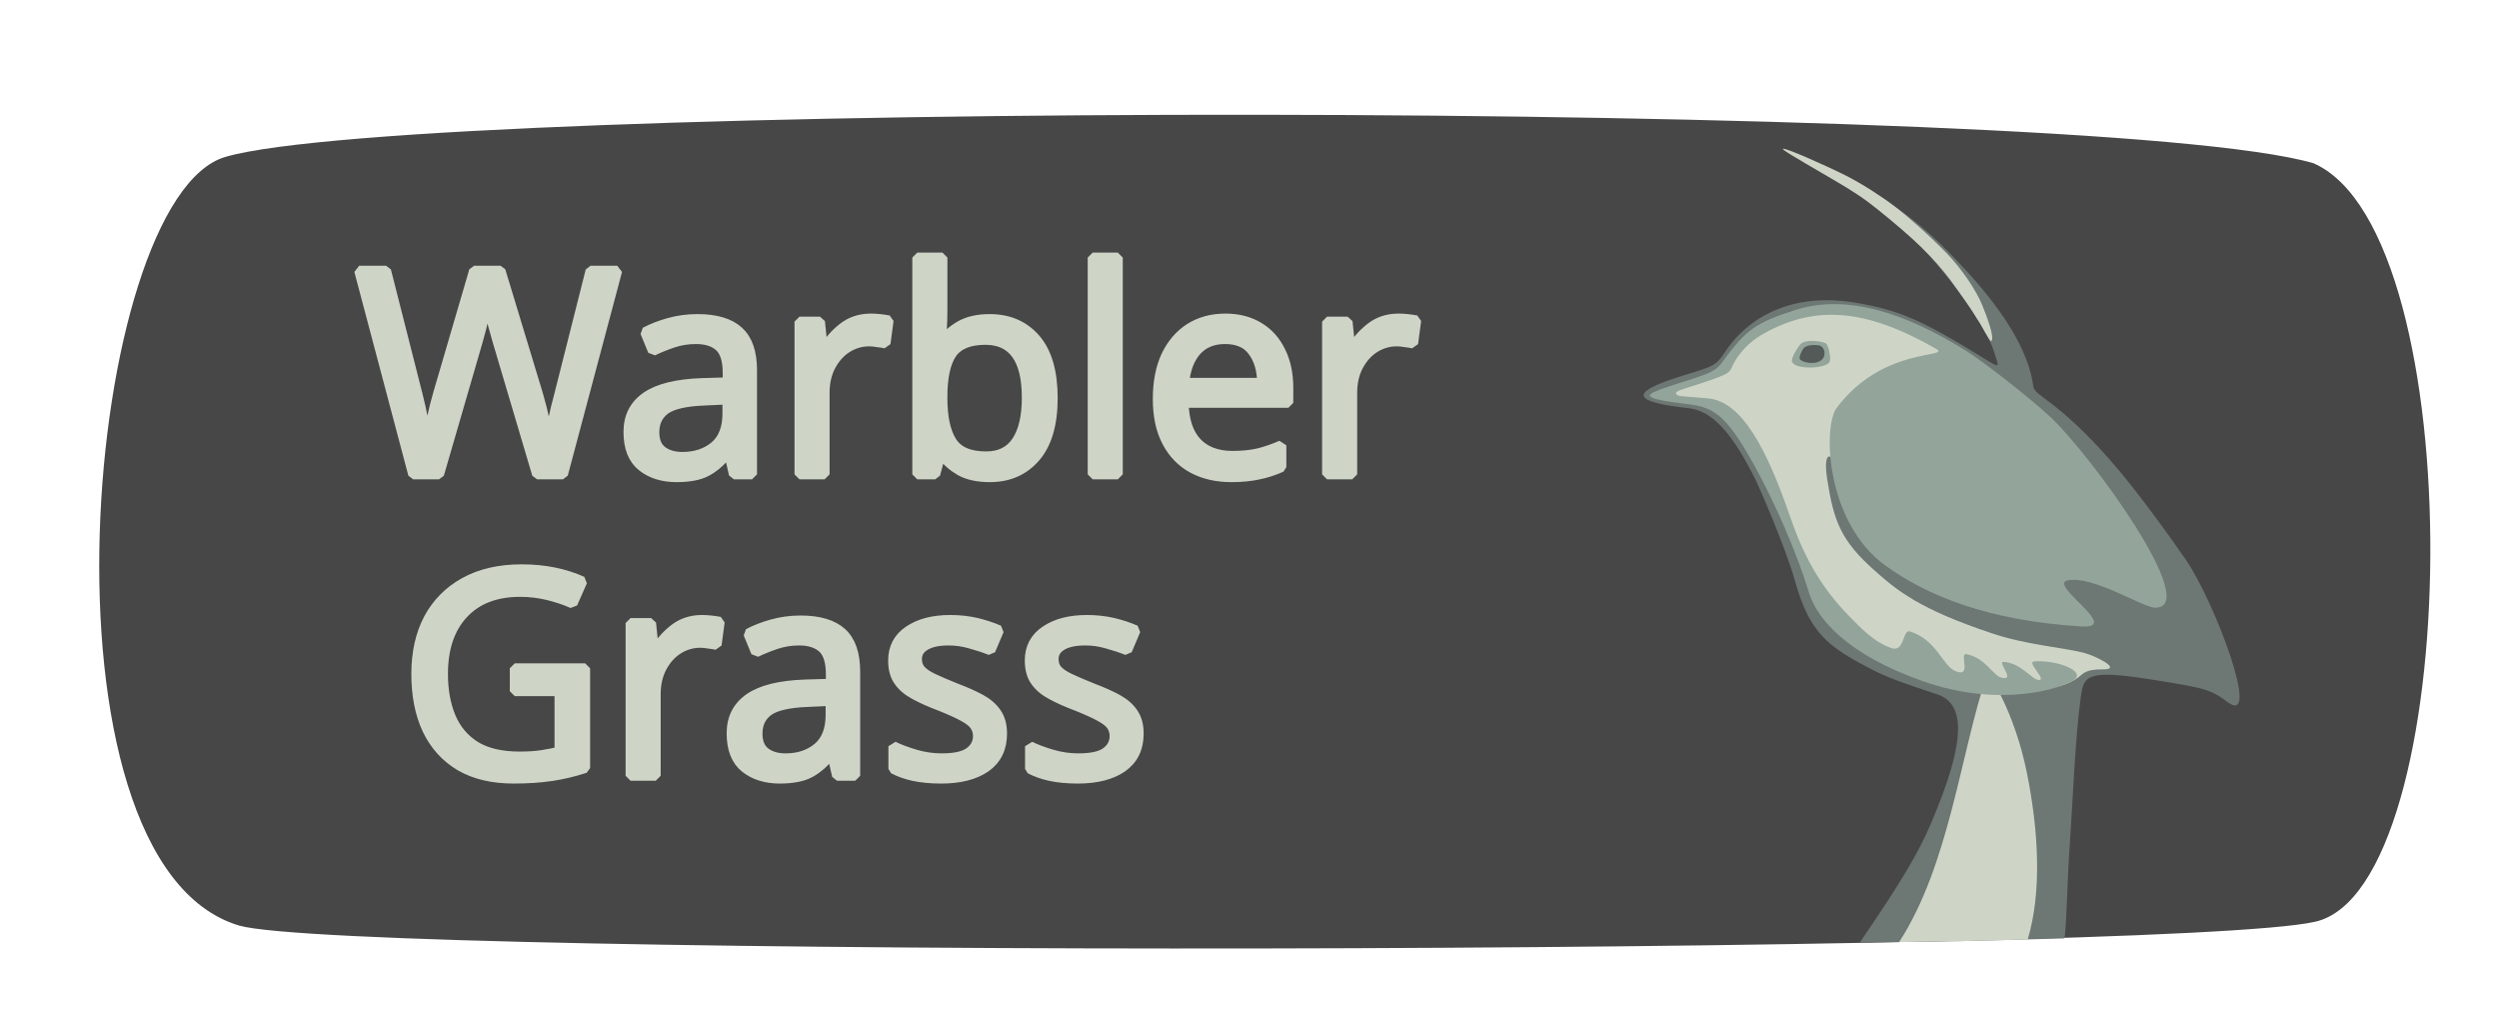
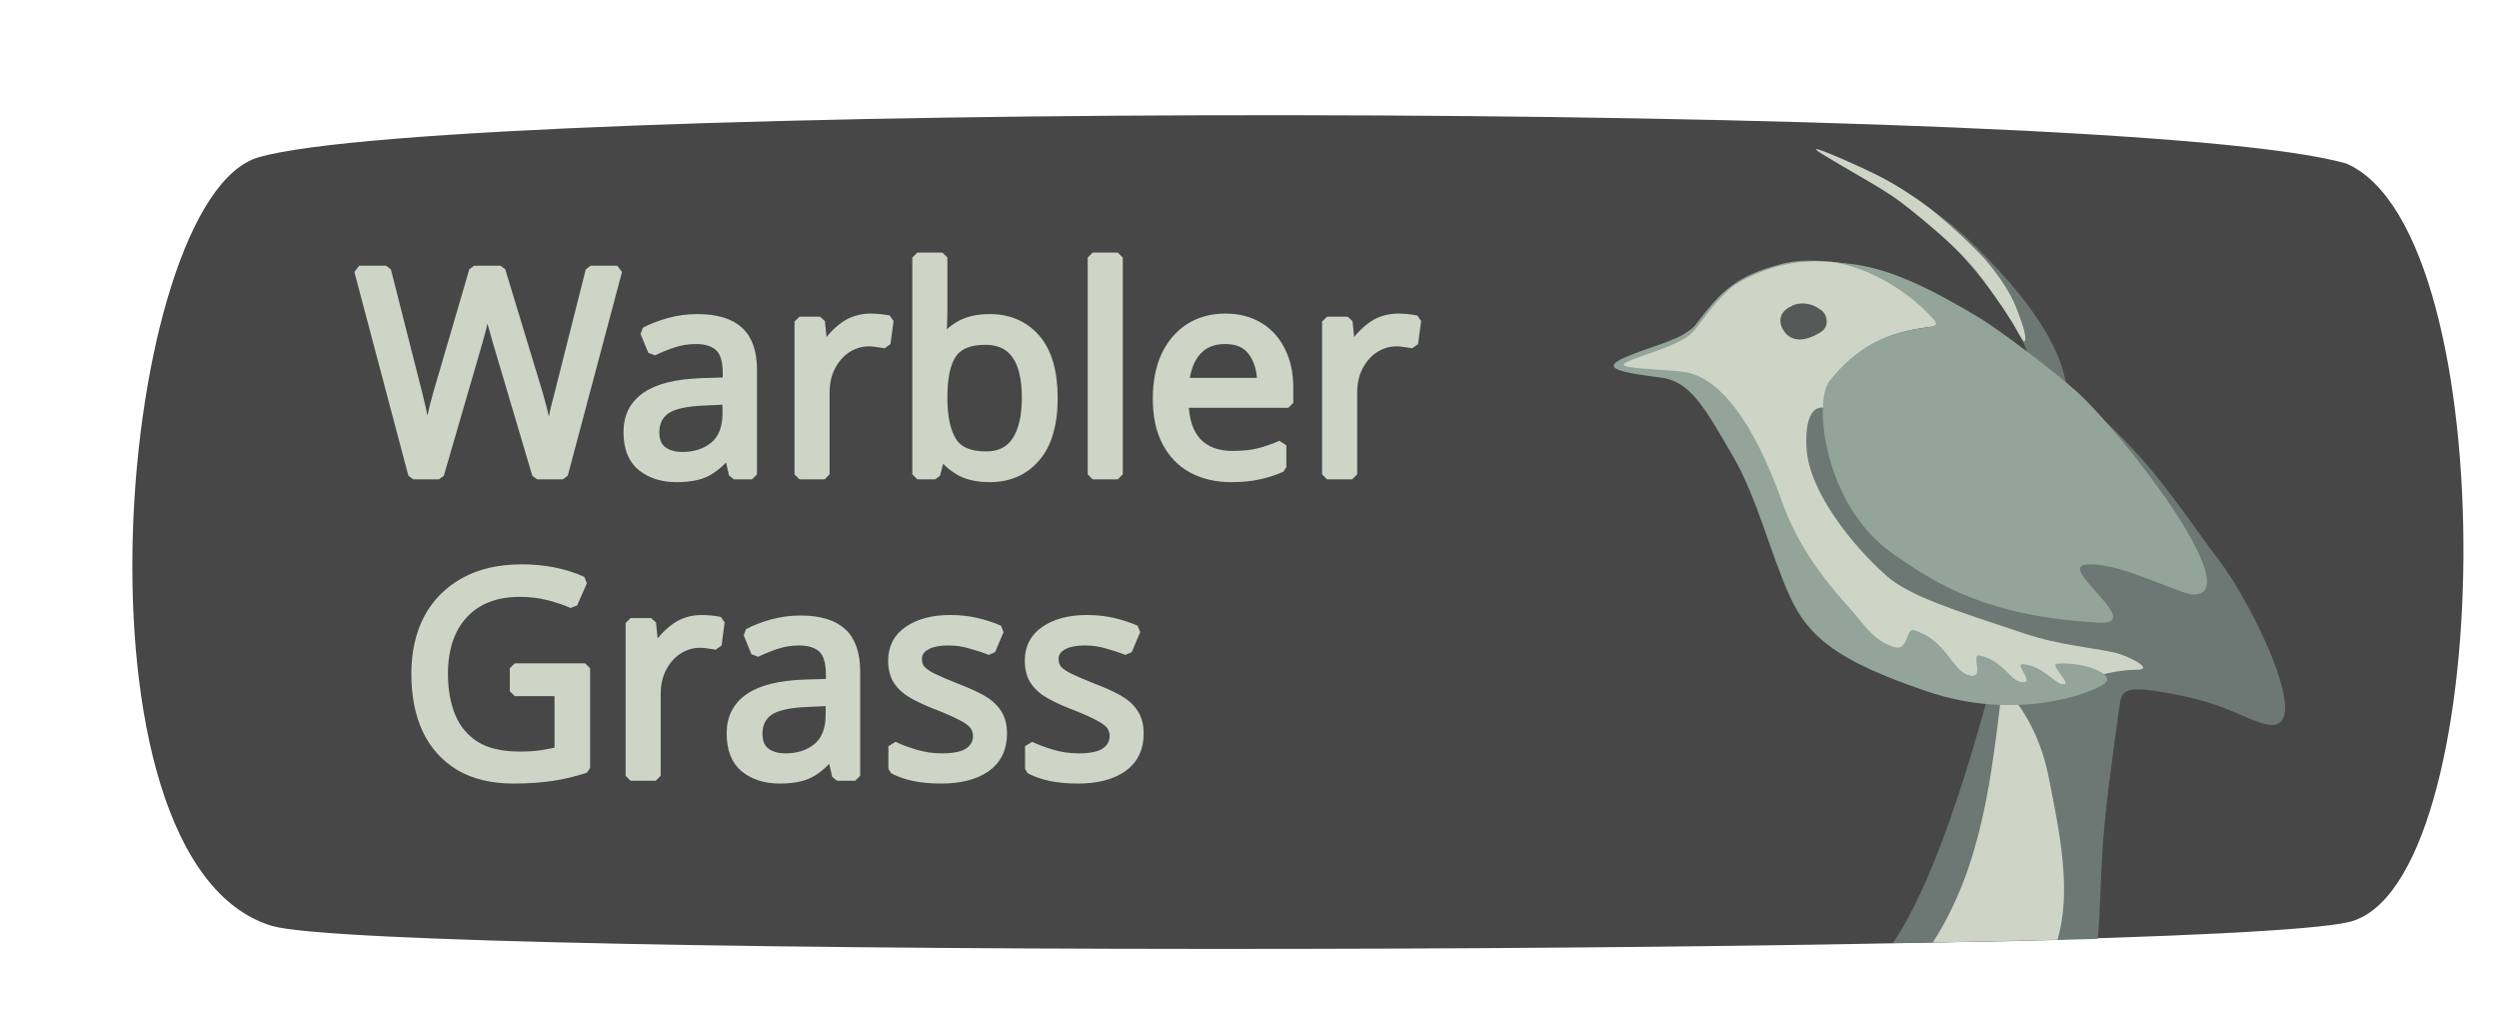
<svg xmlns="http://www.w3.org/2000/svg" version="1.1" id="svg62" width="151.887" height="62.55" viewBox="0 0 151.887 62.55">
  <defs id="defs66">
    <linearGradient id="linearGradient11142">
      <stop style="stop-color:#93a49b;stop-opacity:1;" offset="0" id="stop11140" />
    </linearGradient>
  </defs>
  <g id="g68" transform="matrix(0.3594002,0,0,0.3364125,3.863597,4.63168)" style="display:inline">
-     <path style="display:inline;fill:#474747;fill-opacity:1;stroke-width:0.445;stroke-dasharray:none" d="m 380.479,15.706 c 27.121,12.666 25.494,130.903 0.296,136.99 -25.198,6.088 -332.058,6.549 -351.093,0.688 C -6.231,141.901 3.521,21.967 27.388,14.56 59.96,4.452 342.714,4.018 380.479,15.706 Z" id="path316" />
-     <path style="display:inline;fill:#ced5c7;fill-opacity:1;stroke-width:0.32;stroke-dasharray:none" d="m 326.293,110.041 c -4.071,0.242 -12.493,-2.639 -17.35,-5.099 -5.336,-2.703 -10.058,-5.558 -11.583,-12.104 -0.205,-0.881 -1.986,-2.936 -2.532,-4.594 -0.547,-1.658 -2.31,-5.777 -2.974,-7.586 -1.551,-4.23 -9.048,-21.971 -14.555,-22.191 -6.085,-0.244 -7.669,-0.957 -3.424,-2.529 6.338,-2.347 5.947,-2.039 7.305,-3.854 2.756,-3.681 4.279,-4.568 6.092,-5.78 8.461,-5.655 18.841,-5.69 30.811,1.613 2.975,1.815 3.77,2.486 0.078,2.791 -8.382,0.693 -13.498,2.16 -16.386,9.419 -3.532,8.879 -3.848,16.5 3.876,26.378 2.717,3.475 14.202,10.834 23.188,13.426 2.146,0.619 19.696,4.88 19.684,6.825 -0.012,1.944 -4.224,0.797 -4.224,0.797 -8.501,4.758 -12.5,2.207 -18.005,2.486 z" id="path322" />
-     <path style="display:inline;fill:#6d7774;fill-opacity:1;stroke-width:0.32;stroke-dasharray:none" d="m 340.674,108.601 c 0.962,-0.748 1.183,-1.507 4.207,-1.483 3.433,0.028 -1.335,-2.506 -3.381,-3.038 -3.669,-0.953 -9.521,-1.386 -15.364,-3.464 -12.141,-4.318 -15.934,-7.619 -19.823,-11.304 -5.741,-5.439 -6.955,-8.912 -8.082,-16.666 -0.428,-2.946 -0.349,-7.09 2.957,-0.28 11.393,-10.892 29.359,-16.462 19.924,-22.809 -7.783,-5.236 -20.824,-9.871 -28.521,-7.281 -6.386,2.149 -8.122,3.482 -12.04,9.251 -1.098,1.617 -1.824,2.005 -6.999,3.751 -7.245,2.443 -6.661,2.599 1.428,3.926 4.74,0.778 6.55,1.884 10.968,10.337 3.462,6.625 7.2,16.107 8.903,22.047 2.331,8.13 7.713,12.613 19.271,16.791 0,0 5.943,2.279 13.164,2.762 7.221,0.483 11.443,-1.025 13.39,-2.541 z m -36.922,47.867 c 7.001,-10.943 9.892,-16.091 12.124,-21.707 5.805,-14.606 5.865,-21.418 0.927,-23.16 -4.241,-1.496 -7.961,-2.794 -10.904,-4.408 -2.797,-1.533 -5.473,-3.119 -7.377,-4.932 -2.96,-2.817 -4.45,-6.286 -5.754,-11.25 -1.519,-5.78 -6.024,-16.828 -6.568,-18 -3.682,-7.923 -7.094,-12.567 -11.368,-13.065 -9.084,-1.058 -10.298,-2.64 -2.256,-5.446 5.436,-1.897 6.651,-1.821 8.141,-4.296 4.927,-8.183 13.362,-10.868 21.995,-9.361 7.5,1.309 11.429,3.115 21.516,9.757 3.602,2.372 3.088,2.146 2.179,-1.042 -1.006,-3.53 -6.883,-13.316 -15.054,-21.811 -9.651,-10.033 -14.427,-10.343 -5.815,-6.506 5.648,2.516 11.236,8.04 16.281,13.927 6.704,7.824 10.532,14.774 11.289,20.809 0.24,1.913 3.718,2.148 12.846,13.159 4.706,5.677 10.525,14.432 12.935,18.158 4.895,7.568 12.871,30.333 7.072,25.732 -2.876,-2.281 -3.7,-2.539 -13.198,-4.125 -10.565,-1.764 -11.117,-0.668 -11.623,3.192 -0.953,7.265 -1.387,19.484 -1.81,25.749 -0.524,7.767 -0.622,16.982 -0.994,17.864 l -16.505,0.466 z" id="path318" />
-     <path style="display:inline;fill:#ced5c7;fill-opacity:1;stroke-width:1;stroke-dasharray:none" d="m 325.177,108.388 c -4.363,13.889 -6.294,34.055 -14.768,47.987 l 10.866,-0.186 10.88,-0.281 c 2.42,-8.571 1.858,-19.665 -0.163,-30.262 -2.02,-10.597 -6.451,-18.416 -6.815,-17.258 z" id="path1889" />
-     <path style="display:inline;fill:#93a49b;fill-opacity:1;stroke-width:0.32;stroke-dasharray:none" d="m 295.171,93.252 c -1.932,-6.848 -5.814,-16.409 -9.276,-23.034 -4.418,-8.453 -6.464,-10.332 -10.789,-10.925 -8.892,-1.22 -8.801,-1.571 -1.556,-4.015 5.176,-1.745 5.901,-2.134 6.999,-3.751 3.919,-5.768 5.668,-7.063 12.04,-9.251 9.213,-3.163 19.257,0.735 29.183,7.322 2.712,1.8 10.795,8.507 14.188,11.901 7.006,7.008 25.809,34.698 17.683,34.475 -2.048,-0.056 -10.375,-5.803 -14.691,-4.935 -3.525,0.709 9.205,8.757 2.357,8.326 -15.853,-0.998 -26.234,-5.591 -33.244,-11.016 -10.013,-7.75 -10.604,-25.038 -8.215,-28.448 7.913,-11.3 19.722,-8.903 16.747,-10.718 -11.969,-7.303 -20.349,-7.766 -28.777,-2.885 -1.887,1.093 -3.779,2.639 -5.233,5.281 -1.078,1.96 0.179,1.843 -6.204,4.066 -2.557,0.89 -3.879,1.187 -3.684,1.705 0.218,0.577 1.675,0.424 5.519,0.843 5.54,0.604 9.743,8.863 13.735,21.262 2.205,6.849 5.035,12.769 10.407,18.467 1.416,1.502 3.728,4.277 6.788,5.362 2.227,0.79 1.833,-3.467 3.108,-3.021 4.622,1.617 5.469,6.201 7.694,7.172 2.922,1.276 0.506,-3.36 1.853,-3.067 3.373,0.733 4.454,3.964 6.04,4.283 2.349,0.472 -1.019,-2.986 0.297,-2.885 2.938,0.227 4.728,3.228 5.89,3.271 1.483,0.054 -2.147,-3.26 -0.786,-3.363 3.9,-0.296 8.874,1.789 6.723,3.369 -2.151,1.58 -12.599,5.091 -25.557,0.206 -12.957,-4.884 -17.932,-11.361 -19.24,-15.997 z m 3.507,-41.716 c -0.524,1.342 -6.045,1.54 -6.393,-0.046 -0.138,-0.628 0.988,-2.606 1.508,-3.159 0.864,-0.919 3.704,-0.445 4.213,-0.098 0.509,0.347 0.913,2.686 0.672,3.303 z" id="path592" />
-     <path style="display:inline;fill:#ced5c7;fill-opacity:1;stroke-width:0.062;stroke-dasharray:none" d="m 323.875,44.254 c -0.41,-0.578 -0.805,-1.515 -2.639,-4.252 -0.856,-1.277 -1.852,-2.801 -2.263,-3.375 -2.888,-4.027 -5.975,-7.215 -12.13,-12.525 -2.299,-1.983 -4.119,-3.284 -7.792,-5.566 -7.325,-4.552 -8.42,-5.271 -8.269,-5.43 0.258,-0.272 6.809,2.803 10.526,4.783 2.712,1.444 6.169,3.831 8.386,5.636 2.076,1.689 5.567,4.954 8.685,8.357 2.693,2.94 5.154,6.962 6.089,9.446 0.596,1.584 2.205,5.878 1.532,6.513 -0.222,0.209 -1.78,-3.101 -2.124,-3.587 z" id="path1965" />
-     <path style="display:inline;fill:#535a58;fill-opacity:1;stroke-width:0.348;stroke-dasharray:none" d="m 294.315,49.068 c 0.474,-0.539 1.775,-0.604 2.538,-0.46 0.991,0.187 1.253,1.76 0.571,2.508 -1.089,1.195 -3.575,0.533 -3.8,-0.049 -0.182,-0.472 0.427,-1.699 0.69,-1.999 z" id="path1978" />
+     <path style="display:inline;fill:#474747;fill-opacity:1;stroke-width:0.445;stroke-dasharray:none" d="m 386.079,15.782 c 27.121,12.666 25.494,130.903 0.296,136.99 -25.198,6.088 -332.058,6.549 -351.093,0.688 C -0.631,141.978 9.122,22.043 32.989,14.636 65.561,4.528 348.315,4.094 386.079,15.782 Z" id="path316" />
+     <path style="display:inline;fill:#ced5c7;fill-opacity:1;stroke-width:0.363;stroke-dasharray:none" d="m 329.183,110.94 c -4.706,0.27 -14.44,-2.94 -20.053,-5.681 -6.167,-3.011 -11.625,-6.193 -13.388,-13.485 -0.237,-0.982 -2.295,-3.271 -2.927,-5.118 -0.632,-1.847 -2.67,-6.436 -3.437,-8.451 -1.793,-4.712 -13.307,-24.724 -19.672,-24.969 -7.033,-0.271 -7.763,-1.211 -2.888,-3.05 3.963,-1.495 7.943,-3.527 9.509,-5.551 2.9,-3.748 3.476,-5.563 8.26,-8.229 7.492,-4.175 17.492,-4.868 31.326,3.268 3.439,2.023 8.137,4.825 3.869,5.166 -9.687,0.772 -15.601,2.406 -18.939,10.494 -4.082,9.892 -4.447,18.382 4.48,29.388 3.14,3.871 16.414,12.07 26.801,14.958 2.48,0.69 22.765,5.437 22.75,7.603 -0.014,2.166 -4.883,0.888 -4.883,0.888 -9.825,5.301 -14.447,2.458 -20.81,2.77 z" id="path322" />
+     <path style="display:inline;fill:#6d7774;fill-opacity:1;stroke-width:0.32;stroke-dasharray:none" d="m 342.134,109.077 c 0.962,-0.748 5.324,-1.907 8.348,-1.882 3.433,0.028 -1.335,-2.506 -3.381,-3.038 -3.669,-0.953 -9.521,-1.386 -15.364,-3.464 -12.141,-4.318 -19.611,-6.825 -23.5,-10.51 -5.741,-5.439 -13.088,-15.211 -13.481,-23.046 -0.519,-10.338 4.754,-8.558 8.06,-1.748 37.9,-22.55 12.306,-12.748 27.362,-8.891 3.829,1.923 2.74,-3.673 1.831,-6.861 -1.006,-3.53 -6.883,-13.316 -15.054,-21.811 -9.651,-10.033 -14.427,-10.343 -5.815,-6.506 5.648,2.516 11.236,8.04 16.281,13.927 6.704,7.824 10.532,14.774 11.289,20.809 0.24,1.913 3.718,2.148 12.846,13.159 4.706,5.677 10.336,14.579 12.935,18.158 5.429,7.477 16.922,32.129 7.776,29.61 -3.469,-0.955 -6.525,-3.464 -14.062,-5.099 -10.479,-2.273 -10.124,-1.107 -10.631,2.752 -0.953,7.265 -2.221,17.02 -2.643,23.285 -0.524,7.767 -0.622,16.982 -0.994,17.864 l -16.505,0.466 -18.079,0.295 c 7.001,-10.943 12.839,-31.846 16.442,-45.963 11.084,-1.54 14.391,0.01 16.339,-1.506 z" id="path318" />
+     <path style="display:inline;fill:#ced5c7;fill-opacity:1;stroke-width:1;stroke-dasharray:none" d="m 327.759,111.153 c -1.673,14.541 -3.181,31.35 -11.655,45.282 l 10.204,-0.214 10.88,-0.281 c 2.42,-8.571 0.465,-19.131 -1.555,-29.728 -2.02,-10.597 -7.722,-16.378 -7.816,-15.553 z" id="path1889" />
+     <path style="display:inline;fill:#93a49b;fill-opacity:1;stroke-width:0.363;stroke-dasharray:none" d="m 282.418,68.817 c -5.106,-9.418 -7.397,-13.753 -12.396,-14.414 -10.278,-1.36 -10.081,-2.253 -1.815,-5.305 2.811,-1.038 6.448,-2.309 7.763,-4.173 4.504,-6.388 6.987,-8.852 14.443,-10.981 4.303,-1.229 8.479,-0.378 11.257,-0.105 6.779,0.667 13.708,4.273 22.291,9.763 3.135,2.005 12.477,9.478 16.398,13.258 8.098,7.808 29.153,36.986 19.761,36.737 -2.368,-0.063 -13.38,-6.315 -18.368,-5.348 -4.074,0.79 10.346,10.91 2.43,10.43 -18.323,-1.111 -26.733,-6.407 -34.835,-12.452 -11.572,-8.634 -13.484,-27.348 -10.723,-31.148 9.146,-12.589 20.21,-8.042 17.64,-11.145 -5.059,-6.106 -12.606,-9.998 -17.891,-10.438 -6.11,-0.508 -10.945,1.408 -14.769,3.521 -2.186,1.208 -4.823,4.66 -6.764,7.429 -1.455,2.076 -1.861,2.753 -5.612,4.408 -2.857,1.261 -7.609,2.701 -7.383,3.278 0.252,0.643 5.359,0.744 9.801,1.211 6.403,0.673 12.259,9.405 16.873,23.219 2.549,7.63 6.362,13.468 12.174,20.276 1.523,1.784 3.274,5.033 6.811,6.242 2.574,0.88 1.985,-3.532 3.458,-3.036 5.342,1.802 6.321,6.909 8.892,7.991 3.378,1.422 0.585,-3.743 2.141,-3.417 3.898,0.817 5.148,4.416 6.981,4.772 2.715,0.526 -1.178,-3.327 0.344,-3.214 3.396,0.253 5.464,3.596 6.807,3.644 1.714,0.061 -2.482,-3.631 -0.908,-3.747 4.507,-0.33 10.256,1.994 7.77,3.753 -2.486,1.76 -14.918,6.697 -29.894,1.255 -14.976,-5.441 -19.929,-9.681 -23.104,-17.016 -3.174,-7.335 -5.571,-17.87 -9.572,-25.251 z" id="path592" />
+     <path style="display:inline;fill:#ced5c7;fill-opacity:1;stroke-width:0.062;stroke-dasharray:none" d="m 329.475,44.331 c -0.41,-0.578 -0.805,-1.515 -2.639,-4.252 -0.856,-1.277 -1.852,-2.801 -2.263,-3.375 -2.888,-4.027 -5.975,-7.215 -12.13,-12.525 -2.299,-1.983 -4.119,-3.284 -7.792,-5.566 -7.325,-4.552 -8.42,-5.271 -8.269,-5.43 0.258,-0.272 6.809,2.803 10.526,4.783 2.712,1.444 6.169,3.831 8.386,5.636 2.076,1.689 5.567,4.954 8.685,8.357 2.693,2.94 5.154,6.962 6.089,9.446 0.596,1.584 2.205,5.878 1.532,6.513 -0.222,0.209 -1.78,-3.101 -2.124,-3.587 z" id="path1965" />
+     <path style="display:inline;fill:#535a58;fill-opacity:1;stroke-width:0.348;stroke-dasharray:none" d="m 297.166,42.179 c 1.166,0.802 1.445,3.022 0.115,3.943 -3.311,2.293 -5.326,1.424 -6.261,0.029 -1.03,-1.536 -1.079,-3.501 1.151,-4.612 1.355,-0.847 3.284,-0.536 4.412,0.239 z" id="path1978" />
  </g>
  <text xml:space="preserve" style="font-style:normal;font-variant:normal;font-weight:normal;font-stretch:normal;font-size:17.333px;font-family:'Fira Code';-inkscape-font-specification:'Fira Code';display:inline;opacity:1;fill:#ced5c7;fill-opacity:1;stroke:#ced5c7;stroke-width:0.6;stroke-linecap:round;stroke-linejoin:bevel;stroke-miterlimit:0;stroke-dasharray:none;stroke-dashoffset:0;stroke-opacity:1;paint-order:normal" x="21.625" y="28.823" id="text11639">
    <tspan style="font-style:normal;font-variant:normal;font-weight:normal;font-stretch:normal;font-size:17.333px;font-family:'Fira Code';-inkscape-font-specification:'Fira Code';fill:#ced5c7;fill-opacity:1;stroke:#ced5c7;stroke-width:0.6;stroke-dasharray:none;stroke-opacity:1" x="21.625" y="28.823" id="tspan11641">Warbler</tspan>
  </text>
  <text xml:space="preserve" style="font-style:normal;font-variant:normal;font-weight:normal;font-stretch:normal;font-size:17.333px;font-family:'Fira Code';-inkscape-font-specification:'Fira Code';opacity:1;fill:#ced5c7;fill-opacity:1;stroke:#ced5c7;stroke-width:0.6;stroke-linecap:round;stroke-linejoin:bevel;stroke-miterlimit:0;stroke-dasharray:none;stroke-dashoffset:0;stroke-opacity:1;paint-order:normal" x="24.238" y="47.136" id="text13406">
    <tspan id="tspan13404" x="24.238" y="47.136">Grass</tspan>
  </text>
</svg>
